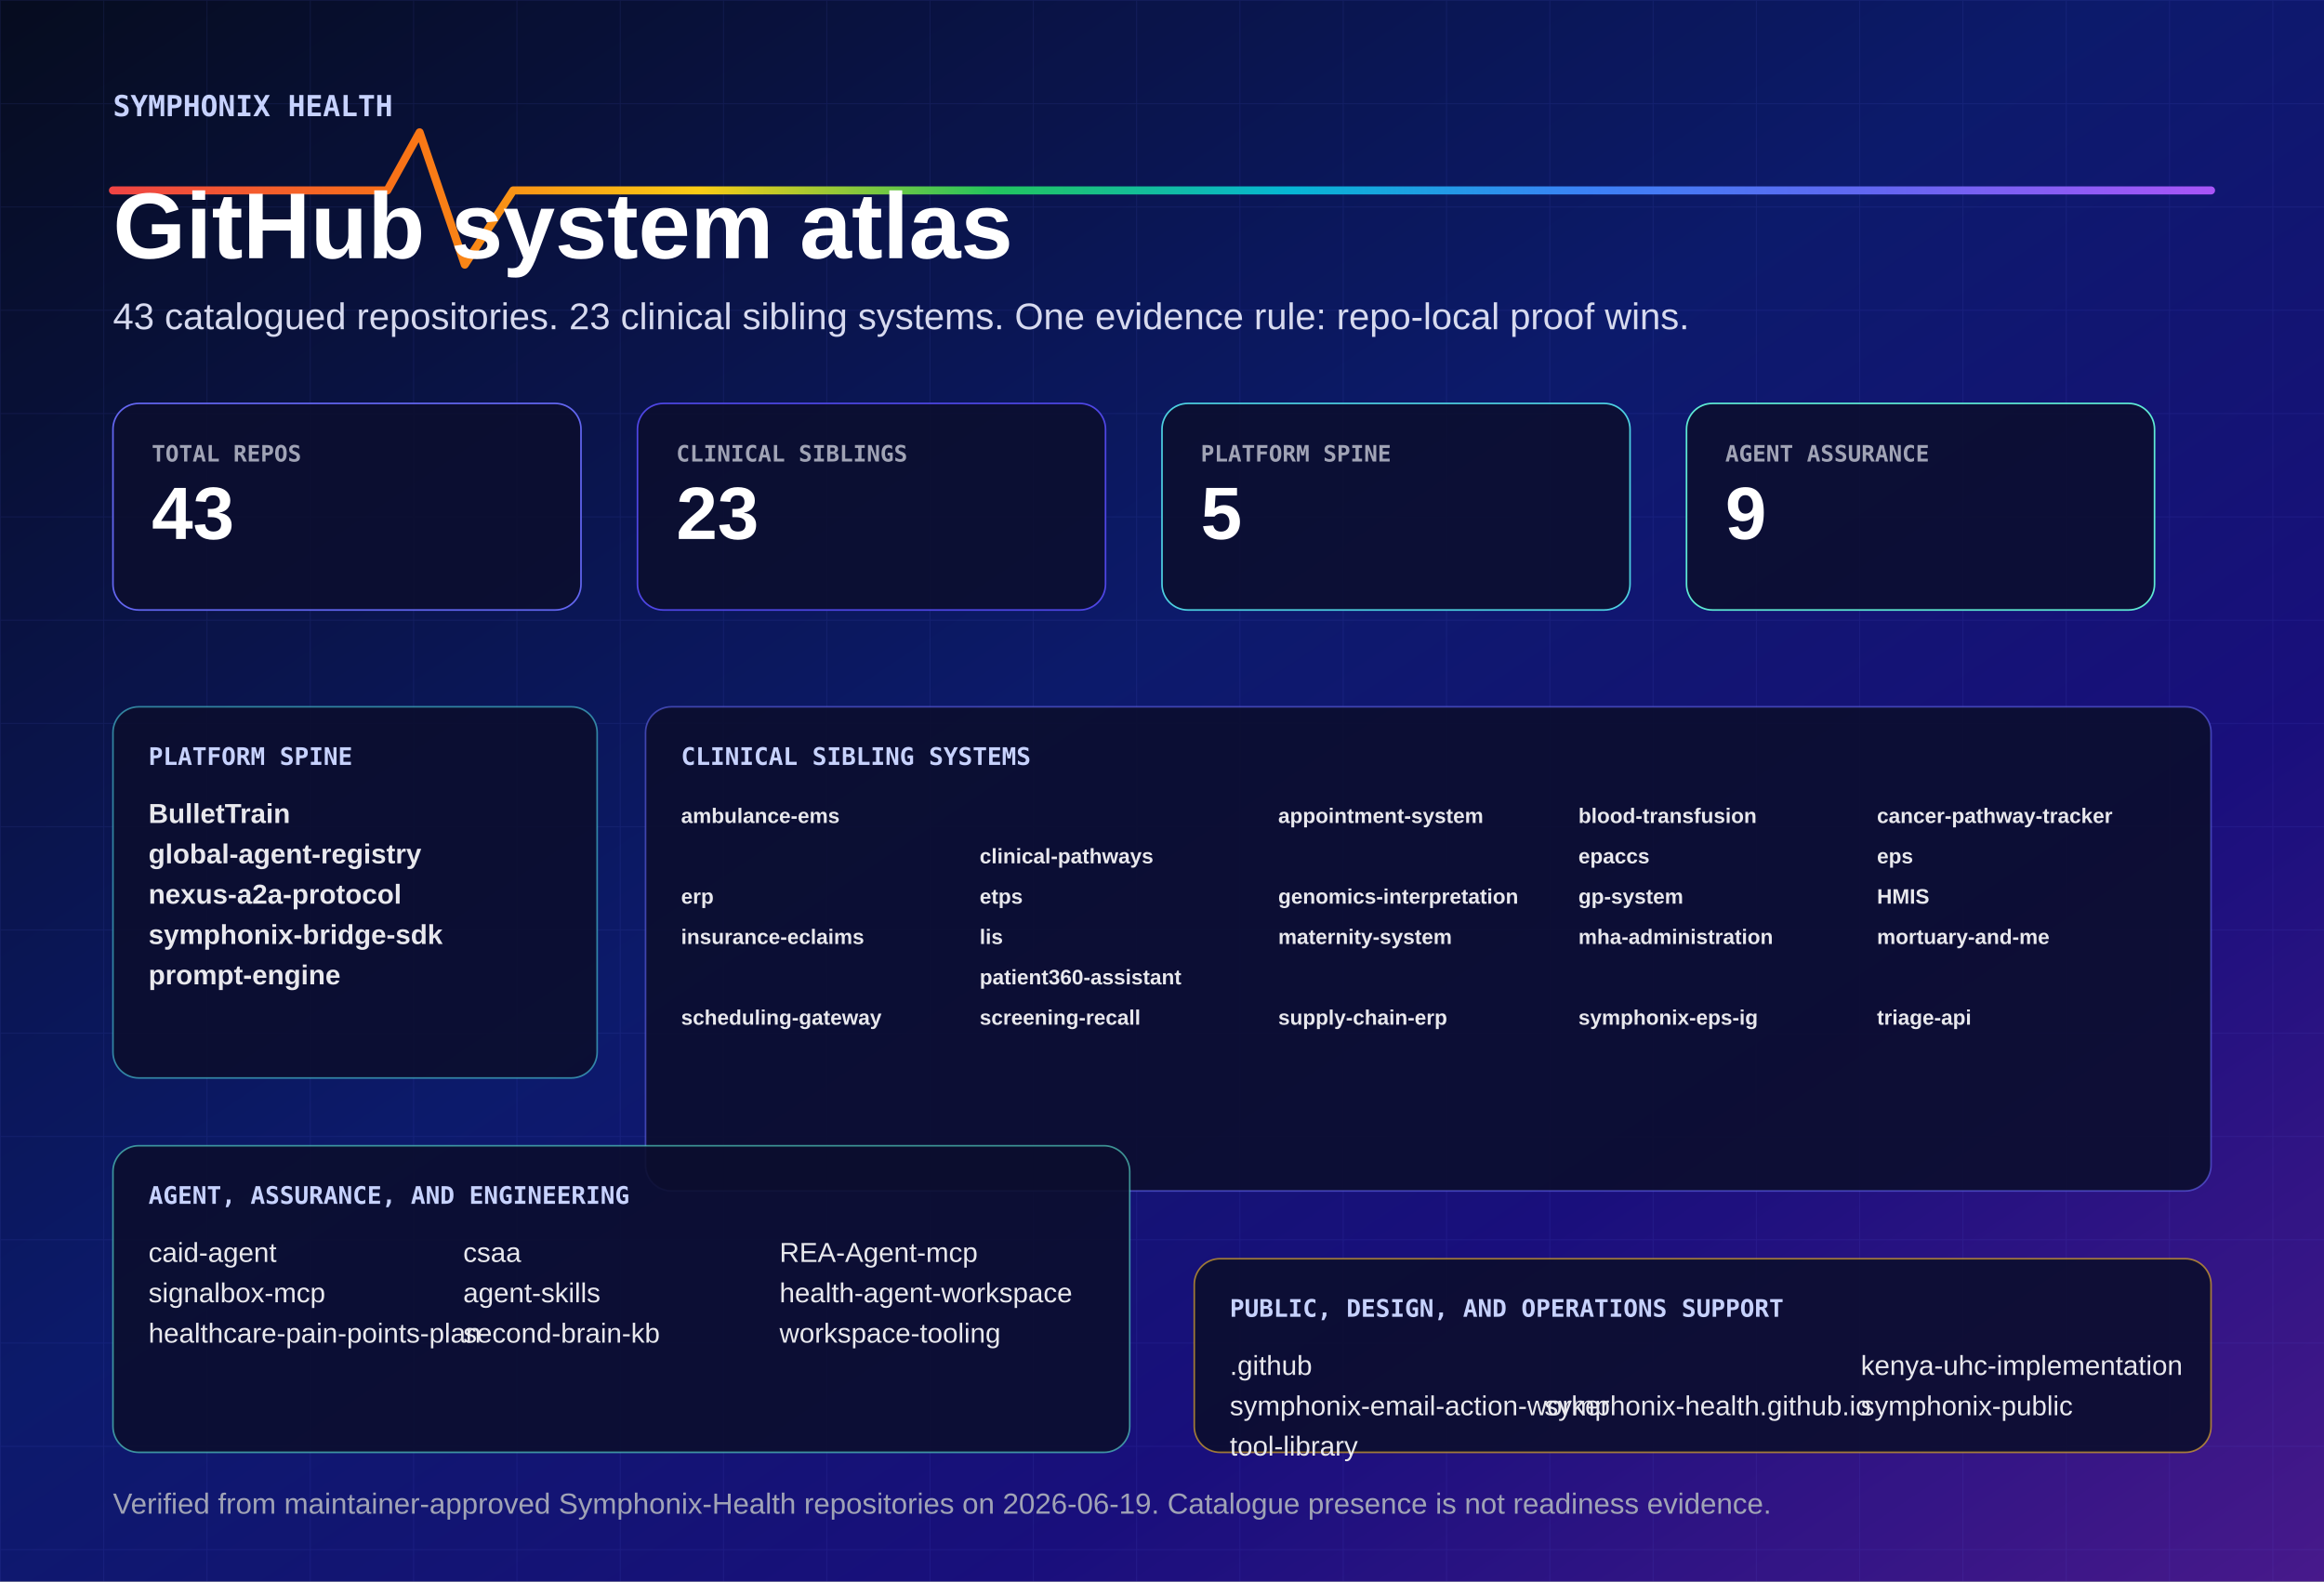
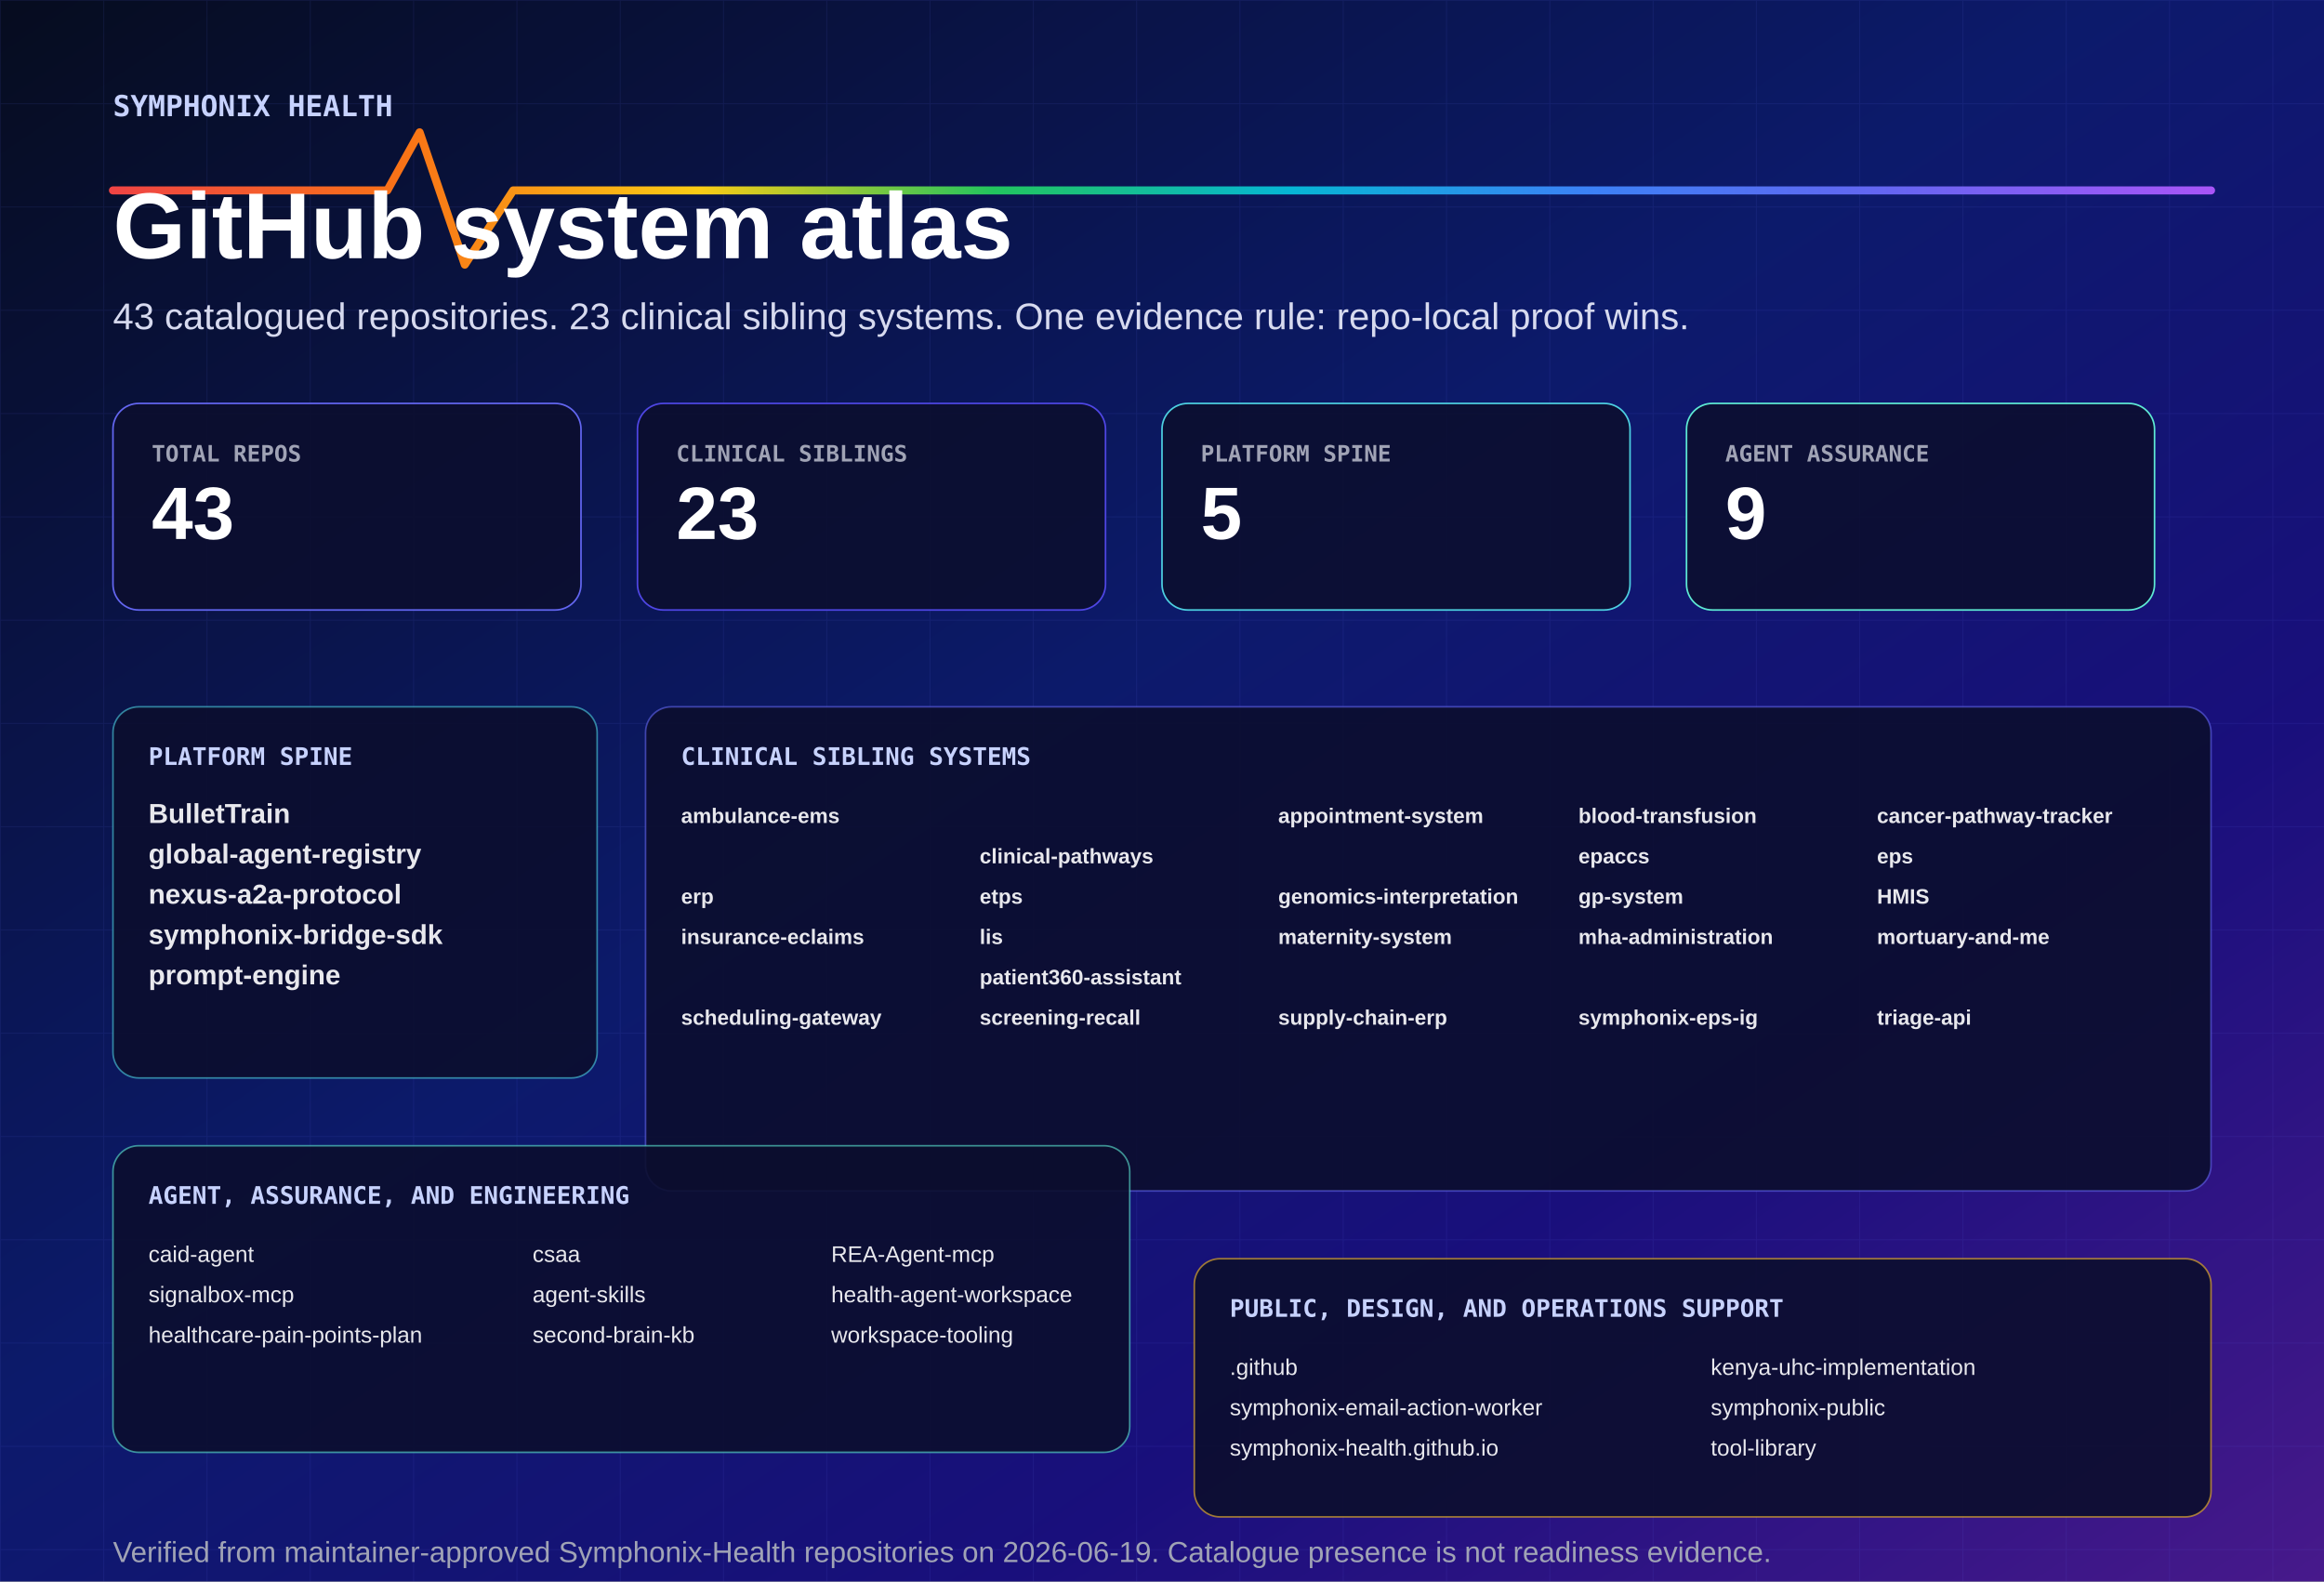
<svg xmlns="http://www.w3.org/2000/svg" width="1440" height="980" viewBox="0 0 1440 980" role="img" aria-labelledby="title desc">
  <defs>
    <linearGradient id="bg" x1="0" y1="0" x2="1" y2="1">
      <stop offset="0" stop-color="#060D1F" />
      <stop offset="0.45" stop-color="#0D1B6E" />
      <stop offset="0.72" stop-color="#1A1080" />
      <stop offset="1" stop-color="#4A1A90" />
    </linearGradient>
    <linearGradient id="pulse" x1="0" y1="0" x2="1" y2="0">
      <stop offset="0" stop-color="#EF4444" />
      <stop offset="0.14" stop-color="#F97316" />
      <stop offset="0.28" stop-color="#FACC15" />
      <stop offset="0.42" stop-color="#22C55E" />
      <stop offset="0.56" stop-color="#06B6D4" />
      <stop offset="0.7" stop-color="#3B82F6" />
      <stop offset="0.84" stop-color="#6366F1" />
      <stop offset="1" stop-color="#A855F7" />
    </linearGradient>
    <pattern id="grid" width="64" height="64" patternUnits="userSpaceOnUse">
      <path d="M64 0H0V64" fill="none" stroke="#6366F1" stroke-opacity="0.11" stroke-width="1" />
    </pattern>
  </defs>
  <rect width="1440" height="980" fill="#080A2E" />
  <rect width="1440" height="980" fill="url(#bg)" opacity="0.95" />
  <rect width="1440" height="980" fill="url(#grid)" />
  <path d="M70 118 H240 L260 82 L288 164 L318 118 H1370" fill="none" stroke="url(#pulse)" stroke-width="5" stroke-linecap="round" stroke-linejoin="round" />
  <text x="70" y="72" font-family="JetBrains Mono, Consolas, monospace" font-size="18" font-weight="700" fill="#C7D2FE">SYMPHONIX HEALTH</text>
  <text x="70" y="160" font-family="DM Sans, Segoe UI, Arial, sans-serif" font-size="58" font-weight="800" fill="#FFFFFF">GitHub system atlas</text>
  <text x="70" y="204" font-family="DM Sans, Segoe UI, Arial, sans-serif" font-size="23" font-weight="500" fill="#D7DAEF">43 catalogued repositories. 23 clinical sibling systems. One evidence rule: repo-local proof wins.</text>
  <rect x="70" y="250" width="290" height="128" rx="16" fill="rgba(12,14,46,0.88)" stroke="#6366F1" />
  <text x="94" y="286" font-family="JetBrains Mono, Consolas, monospace" font-size="14" font-weight="600" fill="#A0A3B5">TOTAL REPOS</text>
  <text x="94" y="334" font-family="DM Sans, Segoe UI, Arial, sans-serif" font-size="46" font-weight="800" fill="#FFFFFF">43</text>
  <rect x="395" y="250" width="290" height="128" rx="16" fill="rgba(12,14,46,0.88)" stroke="#4F46E5" />
  <text x="419" y="286" font-family="JetBrains Mono, Consolas, monospace" font-size="14" font-weight="600" fill="#A0A3B5">CLINICAL SIBLINGS</text>
  <text x="419" y="334" font-family="DM Sans, Segoe UI, Arial, sans-serif" font-size="46" font-weight="800" fill="#FFFFFF">23</text>
  <rect x="720" y="250" width="290" height="128" rx="16" fill="rgba(12,14,46,0.88)" stroke="#4DD0E1" />
  <text x="744" y="286" font-family="JetBrains Mono, Consolas, monospace" font-size="14" font-weight="600" fill="#A0A3B5">PLATFORM SPINE</text>
  <text x="744" y="334" font-family="DM Sans, Segoe UI, Arial, sans-serif" font-size="46" font-weight="800" fill="#FFFFFF">5</text>
  <rect x="1045" y="250" width="290" height="128" rx="16" fill="rgba(12,14,46,0.88)" stroke="#5EEAD4" />
  <text x="1069" y="286" font-family="JetBrains Mono, Consolas, monospace" font-size="14" font-weight="600" fill="#A0A3B5">AGENT ASSURANCE</text>
  <text x="1069" y="334" font-family="DM Sans, Segoe UI, Arial, sans-serif" font-size="46" font-weight="800" fill="#FFFFFF">9</text>
  <rect x="70" y="438" width="300" height="230" rx="16" fill="rgba(12,14,46,0.9)" stroke="#4DD0E1" stroke-opacity="0.6" />
  <text x="92" y="474" font-family="JetBrains Mono, Consolas, monospace" font-size="15" font-weight="700" fill="#C7D2FE">PLATFORM SPINE</text>
  <text x="92" y="510" font-family="DM Sans, Segoe UI, Arial, sans-serif" font-size="17" font-weight="600" fill="#E8E8ED">BulletTrain</text>
  <text x="92" y="535" font-family="DM Sans, Segoe UI, Arial, sans-serif" font-size="17" font-weight="600" fill="#E8E8ED">global-agent-registry</text>
  <text x="92" y="560" font-family="DM Sans, Segoe UI, Arial, sans-serif" font-size="17" font-weight="600" fill="#E8E8ED">nexus-a2a-protocol</text>
  <text x="92" y="585" font-family="DM Sans, Segoe UI, Arial, sans-serif" font-size="17" font-weight="600" fill="#E8E8ED">symphonix-bridge-sdk</text>
  <text x="92" y="610" font-family="DM Sans, Segoe UI, Arial, sans-serif" font-size="17" font-weight="600" fill="#E8E8ED">prompt-engine</text>
  <rect x="400" y="438" width="970" height="300" rx="16" fill="rgba(12,14,46,0.9)" stroke="#6366F1" stroke-opacity="0.6" />
  <text x="422" y="474" font-family="JetBrains Mono, Consolas, monospace" font-size="15" font-weight="700" fill="#C7D2FE">CLINICAL SIBLING SYSTEMS</text>
  <text x="422" y="510" font-family="DM Sans, Segoe UI, Arial, sans-serif" font-size="13" font-weight="600" fill="#E8E8ED">ambulance-ems</text>
  <text x="792" y="510" font-family="DM Sans, Segoe UI, Arial, sans-serif" font-size="13" font-weight="600" fill="#E8E8ED">appointment-system</text>
  <text x="978" y="510" font-family="DM Sans, Segoe UI, Arial, sans-serif" font-size="13" font-weight="600" fill="#E8E8ED">blood-transfusion</text>
  <text x="1163" y="510" font-family="DM Sans, Segoe UI, Arial, sans-serif" font-size="13" font-weight="600" fill="#E8E8ED">cancer-pathway-tracker</text>
  <text x="607" y="535" font-family="DM Sans, Segoe UI, Arial, sans-serif" font-size="13" font-weight="600" fill="#E8E8ED">clinical-pathways</text>
  <text x="978" y="535" font-family="DM Sans, Segoe UI, Arial, sans-serif" font-size="13" font-weight="600" fill="#E8E8ED">epaccs</text>
  <text x="1163" y="535" font-family="DM Sans, Segoe UI, Arial, sans-serif" font-size="13" font-weight="600" fill="#E8E8ED">eps</text>
  <text x="422" y="560" font-family="DM Sans, Segoe UI, Arial, sans-serif" font-size="13" font-weight="600" fill="#E8E8ED">erp</text>
  <text x="607" y="560" font-family="DM Sans, Segoe UI, Arial, sans-serif" font-size="13" font-weight="600" fill="#E8E8ED">etps</text>
  <text x="792" y="560" font-family="DM Sans, Segoe UI, Arial, sans-serif" font-size="13" font-weight="600" fill="#E8E8ED">genomics-interpretation</text>
  <text x="978" y="560" font-family="DM Sans, Segoe UI, Arial, sans-serif" font-size="13" font-weight="600" fill="#E8E8ED">gp-system</text>
  <text x="1163" y="560" font-family="DM Sans, Segoe UI, Arial, sans-serif" font-size="13" font-weight="600" fill="#E8E8ED">HMIS</text>
  <text x="422" y="585" font-family="DM Sans, Segoe UI, Arial, sans-serif" font-size="13" font-weight="600" fill="#E8E8ED">insurance-eclaims</text>
  <text x="607" y="585" font-family="DM Sans, Segoe UI, Arial, sans-serif" font-size="13" font-weight="600" fill="#E8E8ED">lis</text>
  <text x="792" y="585" font-family="DM Sans, Segoe UI, Arial, sans-serif" font-size="13" font-weight="600" fill="#E8E8ED">maternity-system</text>
  <text x="978" y="585" font-family="DM Sans, Segoe UI, Arial, sans-serif" font-size="13" font-weight="600" fill="#E8E8ED">mha-administration</text>
  <text x="1163" y="585" font-family="DM Sans, Segoe UI, Arial, sans-serif" font-size="13" font-weight="600" fill="#E8E8ED">mortuary-and-me</text>
  <text x="607" y="610" font-family="DM Sans, Segoe UI, Arial, sans-serif" font-size="13" font-weight="600" fill="#E8E8ED">patient360-assistant</text>
  <text x="422" y="635" font-family="DM Sans, Segoe UI, Arial, sans-serif" font-size="13" font-weight="600" fill="#E8E8ED">scheduling-gateway</text>
  <text x="607" y="635" font-family="DM Sans, Segoe UI, Arial, sans-serif" font-size="13" font-weight="600" fill="#E8E8ED">screening-recall</text>
  <text x="792" y="635" font-family="DM Sans, Segoe UI, Arial, sans-serif" font-size="13" font-weight="600" fill="#E8E8ED">supply-chain-erp</text>
  <text x="978" y="635" font-family="DM Sans, Segoe UI, Arial, sans-serif" font-size="13" font-weight="600" fill="#E8E8ED">symphonix-eps-ig</text>
  <text x="1163" y="635" font-family="DM Sans, Segoe UI, Arial, sans-serif" font-size="13" font-weight="600" fill="#E8E8ED">triage-api</text>
  <rect x="70" y="710" width="630" height="190" rx="16" fill="rgba(12,14,46,0.9)" stroke="#5EEAD4" stroke-opacity="0.6" />
  <text x="92" y="746" font-family="JetBrains Mono, Consolas, monospace" font-size="15" font-weight="700" fill="#C7D2FE">AGENT, ASSURANCE, AND ENGINEERING</text>
-   <text x="92" y="782" font-family="DM Sans, Segoe UI, Arial, sans-serif" font-size="17" font-weight="500" fill="#E8E8ED">caid-agent</text>
-   <text x="287" y="782" font-family="DM Sans, Segoe UI, Arial, sans-serif" font-size="17" font-weight="500" fill="#E8E8ED">csaa</text>
-   <text x="483" y="782" font-family="DM Sans, Segoe UI, Arial, sans-serif" font-size="17" font-weight="500" fill="#E8E8ED">REA-Agent-mcp</text>
-   <text x="92" y="807" font-family="DM Sans, Segoe UI, Arial, sans-serif" font-size="17" font-weight="500" fill="#E8E8ED">signalbox-mcp</text>
-   <text x="287" y="807" font-family="DM Sans, Segoe UI, Arial, sans-serif" font-size="17" font-weight="500" fill="#E8E8ED">agent-skills</text>
-   <text x="483" y="807" font-family="DM Sans, Segoe UI, Arial, sans-serif" font-size="17" font-weight="500" fill="#E8E8ED">health-agent-workspace</text>
-   <text x="92" y="832" font-family="DM Sans, Segoe UI, Arial, sans-serif" font-size="17" font-weight="500" fill="#E8E8ED">healthcare-pain-points-plan</text>
-   <text x="287" y="832" font-family="DM Sans, Segoe UI, Arial, sans-serif" font-size="17" font-weight="500" fill="#E8E8ED">second-brain-kb</text>
-   <text x="483" y="832" font-family="DM Sans, Segoe UI, Arial, sans-serif" font-size="17" font-weight="500" fill="#E8E8ED">workspace-tooling</text>
-   <rect x="740" y="780" width="630" height="120" rx="16" fill="rgba(12,14,46,0.9)" stroke="#FBBF24" stroke-opacity="0.6" />
+   <text x="92" y="782" font-family="DM Sans, Segoe UI, Arial, sans-serif" font-size="14" font-weight="500" fill="#E8E8ED">caid-agent</text>
+   <text x="330" y="782" font-family="DM Sans, Segoe UI, Arial, sans-serif" font-size="14" font-weight="500" fill="#E8E8ED">csaa</text>
+   <text x="515" y="782" font-family="DM Sans, Segoe UI, Arial, sans-serif" font-size="14" font-weight="500" fill="#E8E8ED">REA-Agent-mcp</text>
+   <text x="92" y="807" font-family="DM Sans, Segoe UI, Arial, sans-serif" font-size="14" font-weight="500" fill="#E8E8ED">signalbox-mcp</text>
+   <text x="330" y="807" font-family="DM Sans, Segoe UI, Arial, sans-serif" font-size="14" font-weight="500" fill="#E8E8ED">agent-skills</text>
+   <text x="515" y="807" font-family="DM Sans, Segoe UI, Arial, sans-serif" font-size="14" font-weight="500" fill="#E8E8ED">health-agent-workspace</text>
+   <text x="92" y="832" font-family="DM Sans, Segoe UI, Arial, sans-serif" font-size="14" font-weight="500" fill="#E8E8ED">healthcare-pain-points-plan</text>
+   <text x="330" y="832" font-family="DM Sans, Segoe UI, Arial, sans-serif" font-size="14" font-weight="500" fill="#E8E8ED">second-brain-kb</text>
+   <text x="515" y="832" font-family="DM Sans, Segoe UI, Arial, sans-serif" font-size="14" font-weight="500" fill="#E8E8ED">workspace-tooling</text>
+   <rect x="740" y="780" width="630" height="160" rx="16" fill="rgba(12,14,46,0.9)" stroke="#FBBF24" stroke-opacity="0.6" />
  <text x="762" y="816" font-family="JetBrains Mono, Consolas, monospace" font-size="15" font-weight="700" fill="#C7D2FE">PUBLIC, DESIGN, AND OPERATIONS SUPPORT</text>
-   <text x="762" y="852" font-family="DM Sans, Segoe UI, Arial, sans-serif" font-size="17" font-weight="500" fill="#E8E8ED">.github</text>
-   <text x="1153" y="852" font-family="DM Sans, Segoe UI, Arial, sans-serif" font-size="17" font-weight="500" fill="#E8E8ED">kenya-uhc-implementation</text>
-   <text x="762" y="877" font-family="DM Sans, Segoe UI, Arial, sans-serif" font-size="17" font-weight="500" fill="#E8E8ED">symphonix-email-action-worker</text>
-   <text x="957" y="877" font-family="DM Sans, Segoe UI, Arial, sans-serif" font-size="17" font-weight="500" fill="#E8E8ED">symphonix-health.github.io</text>
-   <text x="1153" y="877" font-family="DM Sans, Segoe UI, Arial, sans-serif" font-size="17" font-weight="500" fill="#E8E8ED">symphonix-public</text>
-   <text x="762" y="902" font-family="DM Sans, Segoe UI, Arial, sans-serif" font-size="17" font-weight="500" fill="#E8E8ED">tool-library</text>
-   <text x="70" y="938" font-family="DM Sans, Segoe UI, Arial, sans-serif" font-size="18" font-weight="500" fill="#A0A3B5">Verified from maintainer-approved Symphonix-Health repositories on 2026-06-19. Catalogue presence is not readiness evidence.</text>
+   <text x="762" y="852" font-family="DM Sans, Segoe UI, Arial, sans-serif" font-size="14" font-weight="500" fill="#E8E8ED">.github</text>
+   <text x="1060" y="852" font-family="DM Sans, Segoe UI, Arial, sans-serif" font-size="14" font-weight="500" fill="#E8E8ED">kenya-uhc-implementation</text>
+   <text x="762" y="877" font-family="DM Sans, Segoe UI, Arial, sans-serif" font-size="14" font-weight="500" fill="#E8E8ED">symphonix-email-action-worker</text>
+   <text x="1060" y="877" font-family="DM Sans, Segoe UI, Arial, sans-serif" font-size="14" font-weight="500" fill="#E8E8ED">symphonix-public</text>
+   <text x="762" y="902" font-family="DM Sans, Segoe UI, Arial, sans-serif" font-size="14" font-weight="500" fill="#E8E8ED">symphonix-health.github.io</text>
+   <text x="1060" y="902" font-family="DM Sans, Segoe UI, Arial, sans-serif" font-size="14" font-weight="500" fill="#E8E8ED">tool-library</text>
+   <text x="70" y="968" font-family="DM Sans, Segoe UI, Arial, sans-serif" font-size="18" font-weight="500" fill="#A0A3B5">Verified from maintainer-approved Symphonix-Health repositories on 2026-06-19. Catalogue presence is not readiness evidence.</text>
</svg>
